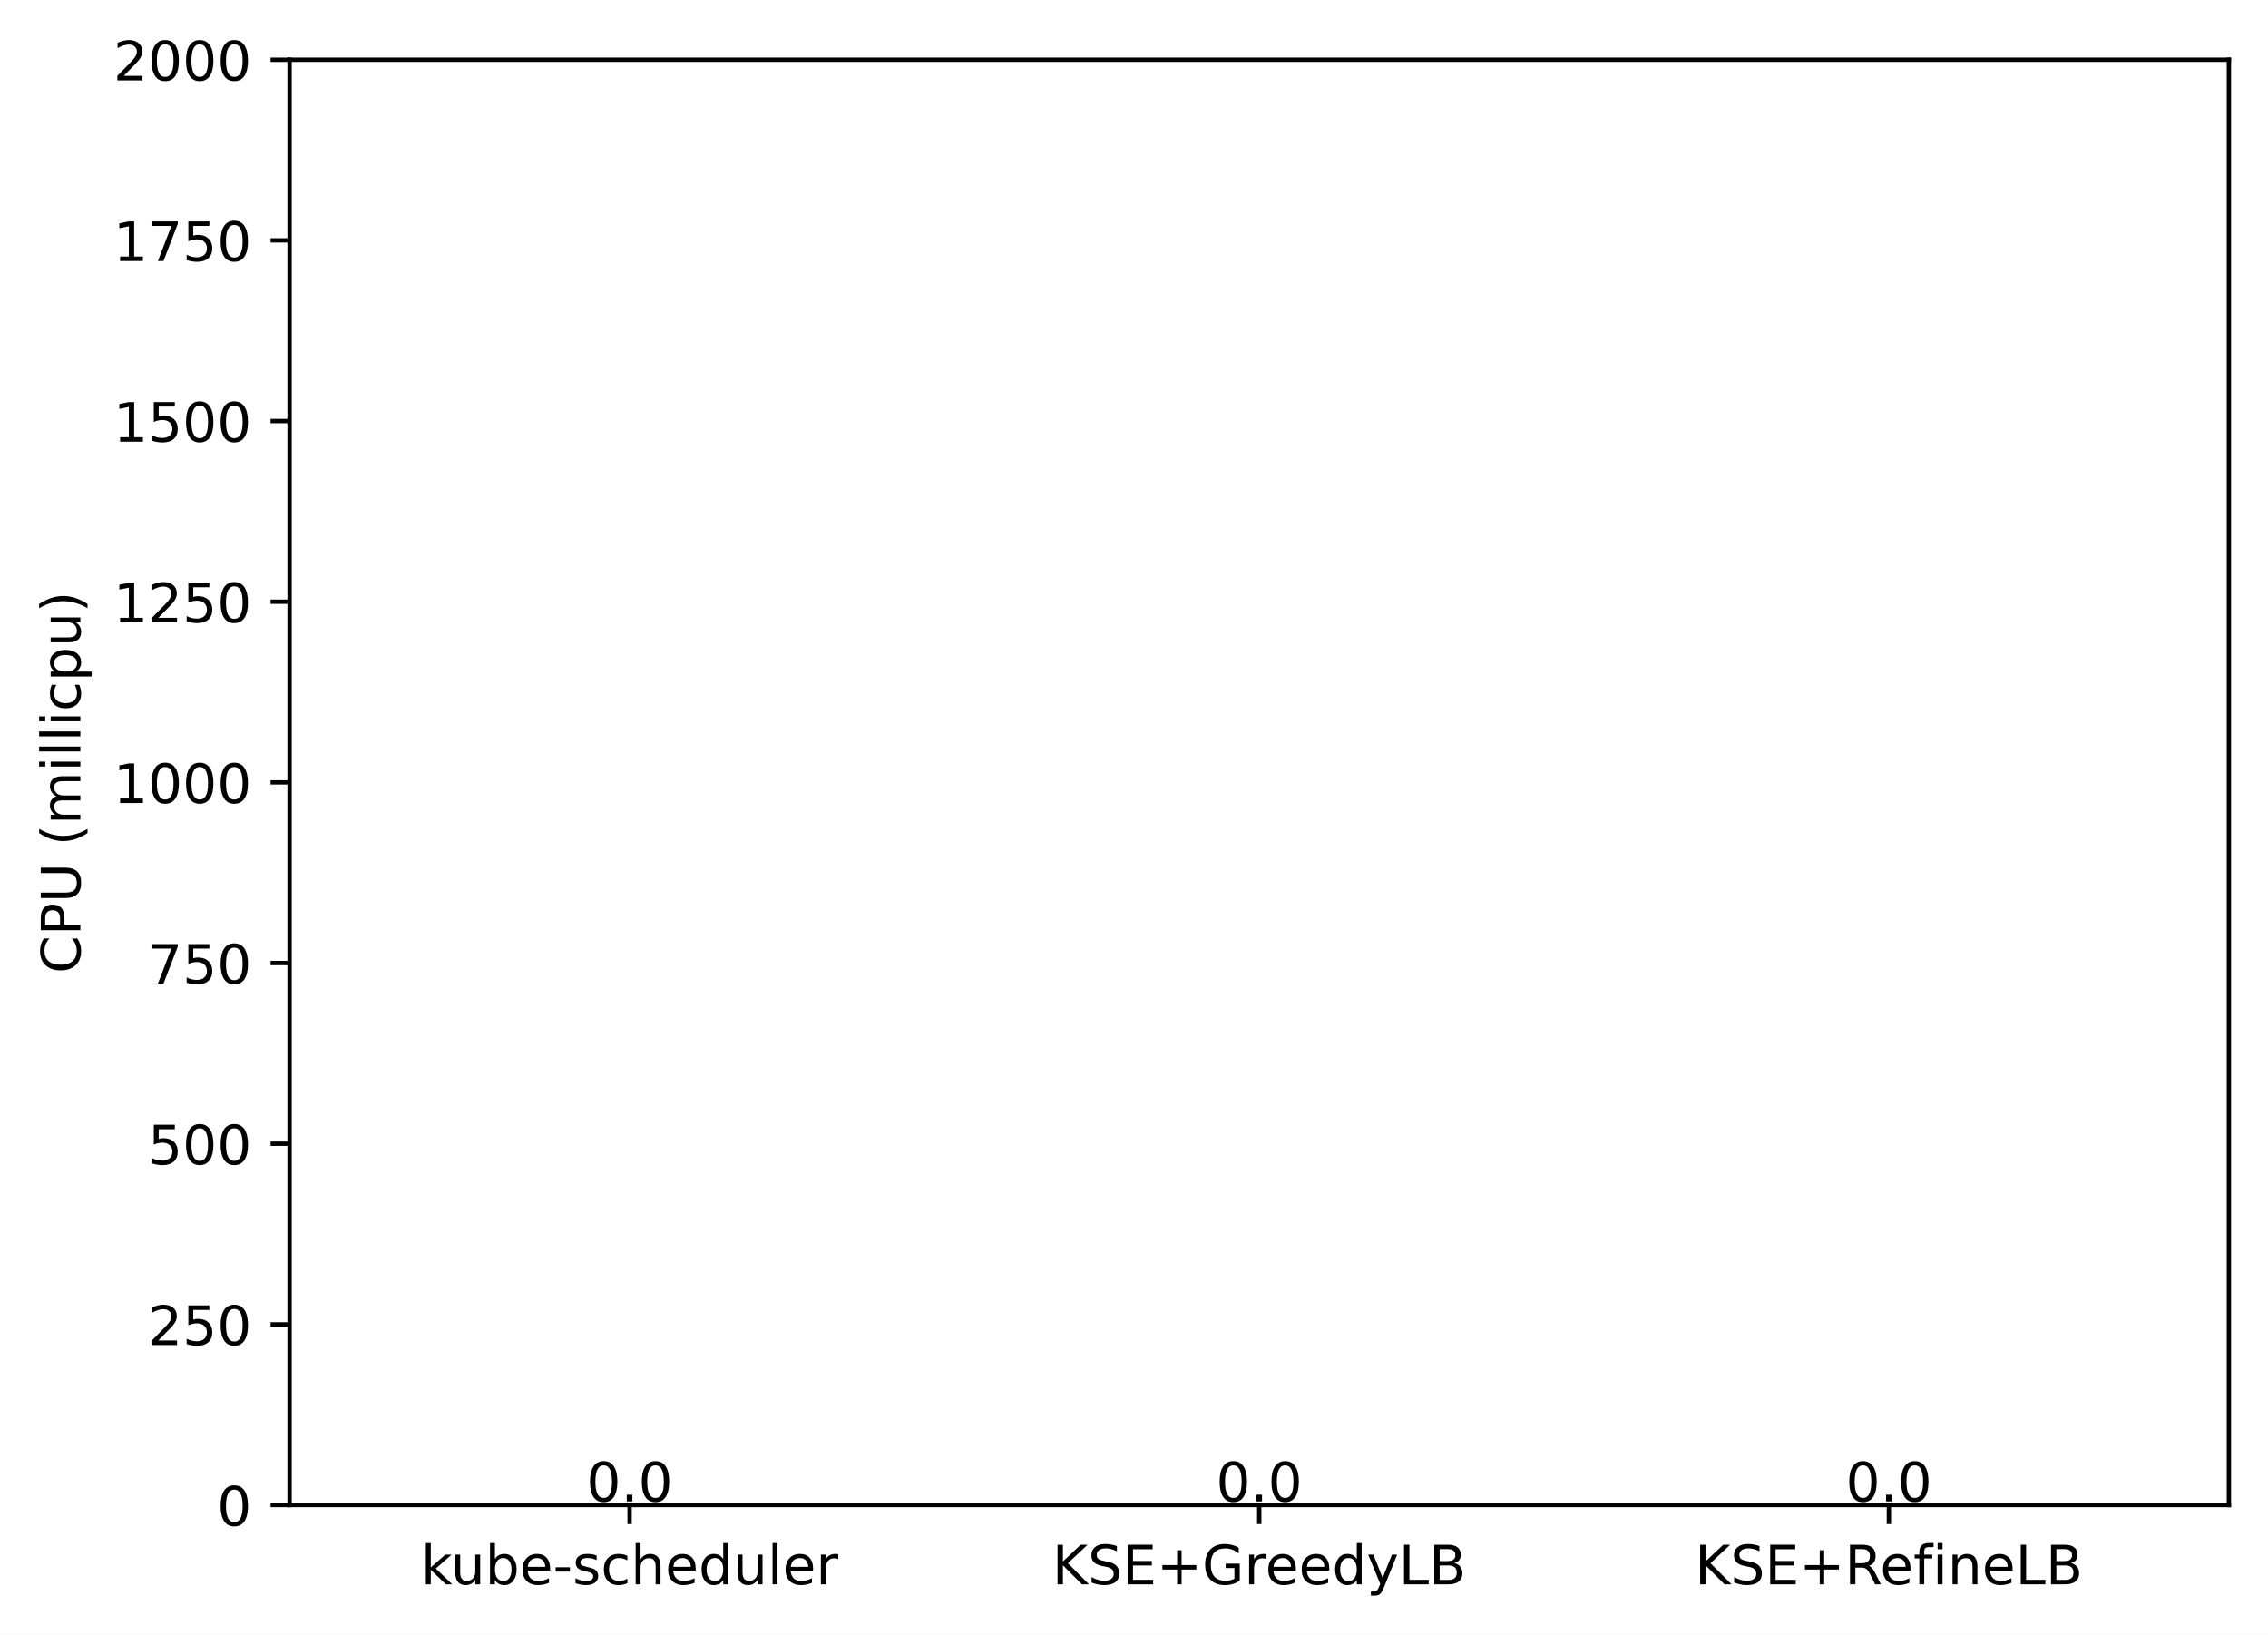
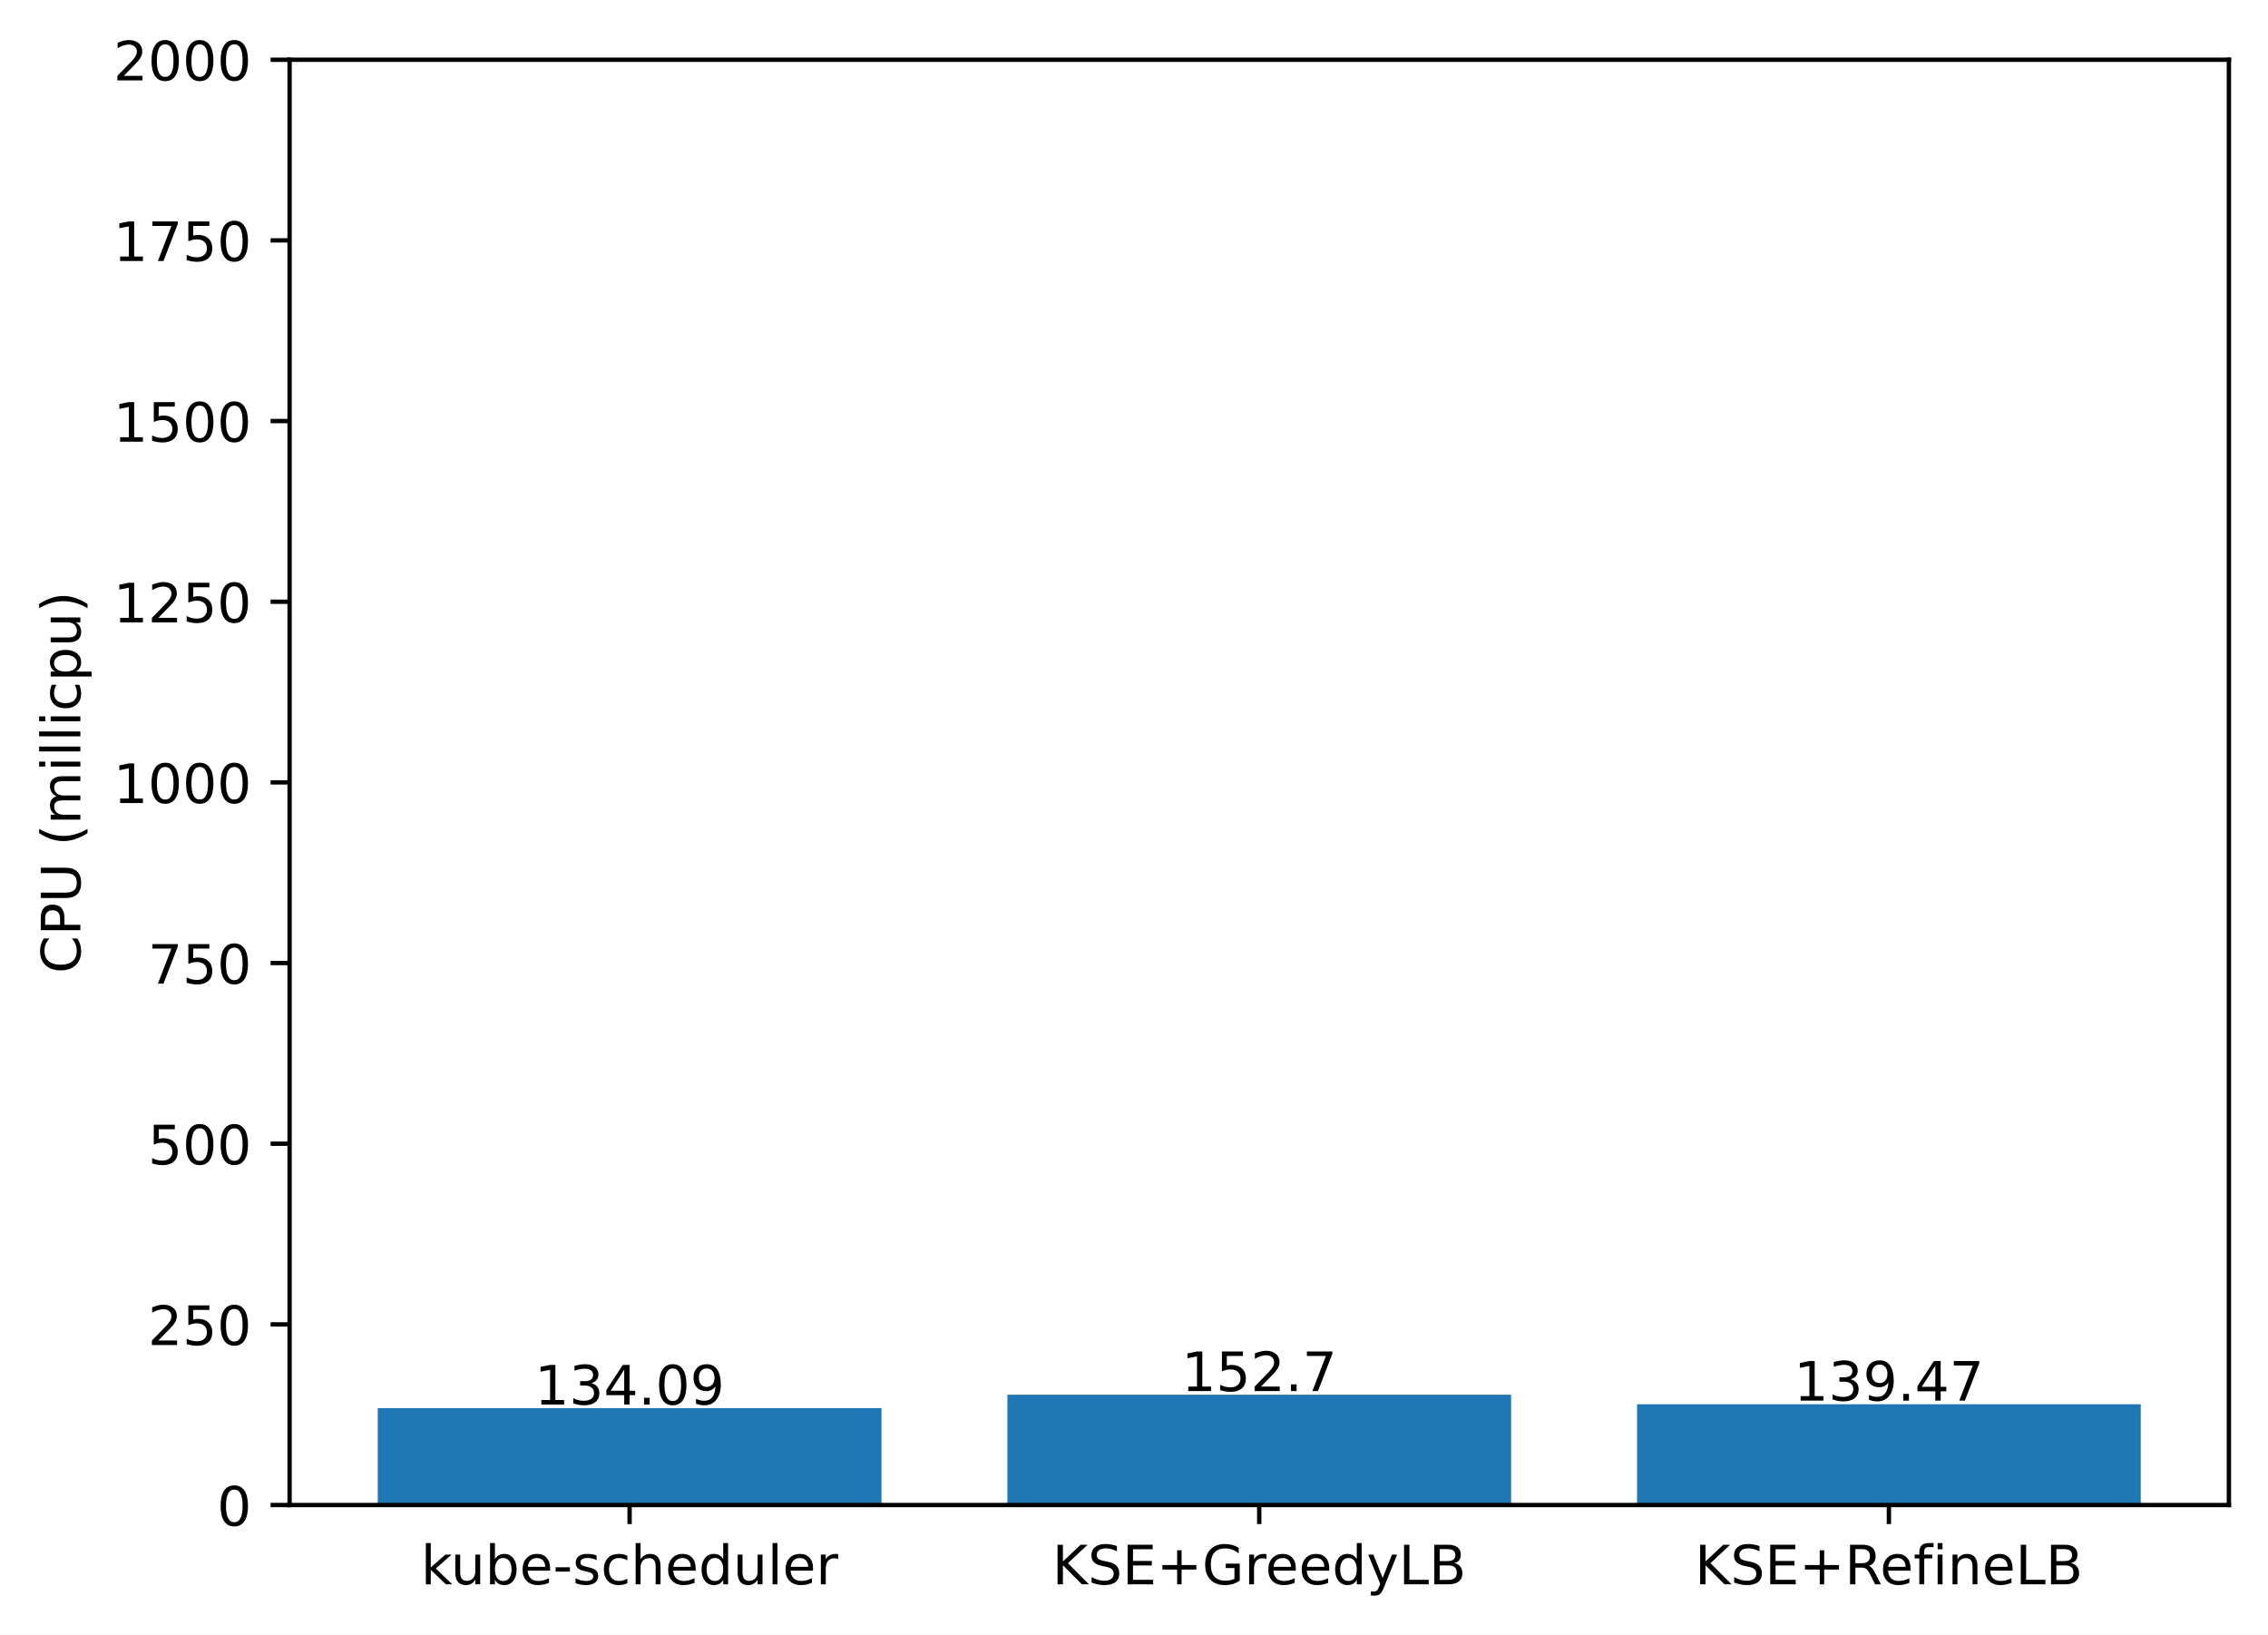
<svg xmlns="http://www.w3.org/2000/svg" xmlns:xlink="http://www.w3.org/1999/xlink" width="417.648pt" height="300.989pt" viewBox="0 0 417.648 300.989" version="1.1">
  <defs>
    <style type="text/css">*{stroke-linejoin: round; stroke-linecap: butt}</style>
  </defs>
  <g id="figure_1">
    <g id="patch_1">
      <path d="M 0 300.989  L 417.648 300.989  L 417.648 0  L 0 0  z " style="fill: #ffffff" />
    </g>
    <g id="axes_1">
      <g id="patch_2">
        <path d="M 53.328 277.111  L 410.448 277.111  L 410.448 10.999  L 53.328 10.999  z " style="fill: #ffffff" />
      </g>
      <g id="patch_3">
-         <path d="M 69.561 277.111  L 162.319 277.111  L 162.319 277.111  L 69.561 277.111  z " clip-path="url(#pe444862fe7)" style="fill: #1f77b4" />
+         <path d="M 69.561 277.111  L 162.319 277.111  L 162.319 259.27  L 69.561 259.27  z " clip-path="url(#p9c60f5b911)" style="fill: #1f77b4" />
      </g>
      <g id="patch_4">
-         <path d="M 185.509 277.111  L 278.267 277.111  L 278.267 277.111  L 185.509 277.111  z " clip-path="url(#pe444862fe7)" style="fill: #1f77b4" />
+         <path d="M 185.509 277.111  L 278.267 277.111  L 278.267 256.794  L 185.509 256.794  z " clip-path="url(#p9c60f5b911)" style="fill: #1f77b4" />
      </g>
      <g id="patch_5">
-         <path d="M 301.457 277.111  L 394.215 277.111  L 394.215 277.111  L 301.457 277.111  z " clip-path="url(#pe444862fe7)" style="fill: #1f77b4" />
+         <path d="M 301.457 277.111  L 394.215 277.111  L 394.215 258.554  L 301.457 258.554  z " clip-path="url(#p9c60f5b911)" style="fill: #1f77b4" />
      </g>
      <g id="matplotlib.axis_1">
        <g id="xtick_1">
          <g id="line2d_1">
            <defs>
-               <path id="m7b95e21585" d="M 0 0  L 0 3.5  " style="stroke: #000000; stroke-width: 0.8" />
+               <path id="m645eddb71f" d="M 0 0  L 0 3.5  " style="stroke: #000000; stroke-width: 0.8" />
            </defs>
            <g>
-               <use xlink:href="#m7b95e21585" x="115.94" y="277.111" style="stroke: #000000; stroke-width: 0.8" />
+               <use xlink:href="#m645eddb71f" x="115.94" y="277.111" style="stroke: #000000; stroke-width: 0.8" />
            </g>
          </g>
          <g id="text_1">
            <g transform="translate(77.51429 291.7097)scale(0.1 -0.1)">
              <defs>
                <path id="DejaVuSans-6b" d="M 581 4863  L 1159 4863  L 1159 1991  L 2875 3500  L 3609 3500  L 1753 1863  L 3688 0  L 2938 0  L 1159 1709  L 1159 0  L 581 0  L 581 4863  z " transform="scale(0.015625)" />
                <path id="DejaVuSans-75" d="M 544 1381  L 544 3500  L 1119 3500  L 1119 1403  Q 1119 906 1312 657  Q 1506 409 1894 409  Q 2359 409 2629 706  Q 2900 1003 2900 1516  L 2900 3500  L 3475 3500  L 3475 0  L 2900 0  L 2900 538  Q 2691 219 2414 64  Q 2138 -91 1772 -91  Q 1169 -91 856 284  Q 544 659 544 1381  z M 1991 3584  L 1991 3584  z " transform="scale(0.015625)" />
                <path id="DejaVuSans-62" d="M 3116 1747  Q 3116 2381 2855 2742  Q 2594 3103 2138 3103  Q 1681 3103 1420 2742  Q 1159 2381 1159 1747  Q 1159 1113 1420 752  Q 1681 391 2138 391  Q 2594 391 2855 752  Q 3116 1113 3116 1747  z M 1159 2969  Q 1341 3281 1617 3432  Q 1894 3584 2278 3584  Q 2916 3584 3314 3078  Q 3713 2572 3713 1747  Q 3713 922 3314 415  Q 2916 -91 2278 -91  Q 1894 -91 1617 61  Q 1341 213 1159 525  L 1159 0  L 581 0  L 581 4863  L 1159 4863  L 1159 2969  z " transform="scale(0.015625)" />
                <path id="DejaVuSans-65" d="M 3597 1894  L 3597 1613  L 953 1613  Q 991 1019 1311 708  Q 1631 397 2203 397  Q 2534 397 2845 478  Q 3156 559 3463 722  L 3463 178  Q 3153 47 2828 -22  Q 2503 -91 2169 -91  Q 1331 -91 842 396  Q 353 884 353 1716  Q 353 2575 817 3079  Q 1281 3584 2069 3584  Q 2775 3584 3186 3129  Q 3597 2675 3597 1894  z M 3022 2063  Q 3016 2534 2758 2815  Q 2500 3097 2075 3097  Q 1594 3097 1305 2825  Q 1016 2553 972 2059  L 3022 2063  z " transform="scale(0.015625)" />
                <path id="DejaVuSans-2d" d="M 313 2009  L 1997 2009  L 1997 1497  L 313 1497  L 313 2009  z " transform="scale(0.015625)" />
                <path id="DejaVuSans-73" d="M 2834 3397  L 2834 2853  Q 2591 2978 2328 3040  Q 2066 3103 1784 3103  Q 1356 3103 1142 2972  Q 928 2841 928 2578  Q 928 2378 1081 2264  Q 1234 2150 1697 2047  L 1894 2003  Q 2506 1872 2764 1633  Q 3022 1394 3022 966  Q 3022 478 2636 193  Q 2250 -91 1575 -91  Q 1294 -91 989 -36  Q 684 19 347 128  L 347 722  Q 666 556 975 473  Q 1284 391 1588 391  Q 1994 391 2212 530  Q 2431 669 2431 922  Q 2431 1156 2273 1281  Q 2116 1406 1581 1522  L 1381 1569  Q 847 1681 609 1914  Q 372 2147 372 2553  Q 372 3047 722 3315  Q 1072 3584 1716 3584  Q 2034 3584 2315 3537  Q 2597 3491 2834 3397  z " transform="scale(0.015625)" />
                <path id="DejaVuSans-63" d="M 3122 3366  L 3122 2828  Q 2878 2963 2633 3030  Q 2388 3097 2138 3097  Q 1578 3097 1268 2742  Q 959 2388 959 1747  Q 959 1106 1268 751  Q 1578 397 2138 397  Q 2388 397 2633 464  Q 2878 531 3122 666  L 3122 134  Q 2881 22 2623 -34  Q 2366 -91 2075 -91  Q 1284 -91 818 406  Q 353 903 353 1747  Q 353 2603 823 3093  Q 1294 3584 2113 3584  Q 2378 3584 2631 3529  Q 2884 3475 3122 3366  z " transform="scale(0.015625)" />
                <path id="DejaVuSans-68" d="M 3513 2113  L 3513 0  L 2938 0  L 2938 2094  Q 2938 2591 2744 2837  Q 2550 3084 2163 3084  Q 1697 3084 1428 2787  Q 1159 2491 1159 1978  L 1159 0  L 581 0  L 581 4863  L 1159 4863  L 1159 2956  Q 1366 3272 1645 3428  Q 1925 3584 2291 3584  Q 2894 3584 3203 3211  Q 3513 2838 3513 2113  z " transform="scale(0.015625)" />
                <path id="DejaVuSans-64" d="M 2906 2969  L 2906 4863  L 3481 4863  L 3481 0  L 2906 0  L 2906 525  Q 2725 213 2448 61  Q 2172 -91 1784 -91  Q 1150 -91 751 415  Q 353 922 353 1747  Q 353 2572 751 3078  Q 1150 3584 1784 3584  Q 2172 3584 2448 3432  Q 2725 3281 2906 2969  z M 947 1747  Q 947 1113 1208 752  Q 1469 391 1925 391  Q 2381 391 2643 752  Q 2906 1113 2906 1747  Q 2906 2381 2643 2742  Q 2381 3103 1925 3103  Q 1469 3103 1208 2742  Q 947 2381 947 1747  z " transform="scale(0.015625)" />
                <path id="DejaVuSans-6c" d="M 603 4863  L 1178 4863  L 1178 0  L 603 0  L 603 4863  z " transform="scale(0.015625)" />
                <path id="DejaVuSans-72" d="M 2631 2963  Q 2534 3019 2420 3045  Q 2306 3072 2169 3072  Q 1681 3072 1420 2755  Q 1159 2438 1159 1844  L 1159 0  L 581 0  L 581 3500  L 1159 3500  L 1159 2956  Q 1341 3275 1631 3429  Q 1922 3584 2338 3584  Q 2397 3584 2469 3576  Q 2541 3569 2628 3553  L 2631 2963  z " transform="scale(0.015625)" />
              </defs>
              <use xlink:href="#DejaVuSans-6b" />
              <use xlink:href="#DejaVuSans-75" x="54.785" />
              <use xlink:href="#DejaVuSans-62" x="118.164" />
              <use xlink:href="#DejaVuSans-65" x="181.641" />
              <use xlink:href="#DejaVuSans-2d" x="243.164" />
              <use xlink:href="#DejaVuSans-73" x="279.248" />
              <use xlink:href="#DejaVuSans-63" x="331.348" />
              <use xlink:href="#DejaVuSans-68" x="386.328" />
              <use xlink:href="#DejaVuSans-65" x="449.707" />
              <use xlink:href="#DejaVuSans-64" x="511.23" />
              <use xlink:href="#DejaVuSans-75" x="574.707" />
              <use xlink:href="#DejaVuSans-6c" x="638.086" />
              <use xlink:href="#DejaVuSans-65" x="665.869" />
              <use xlink:href="#DejaVuSans-72" x="727.393" />
            </g>
          </g>
        </g>
        <g id="xtick_2">
          <g id="line2d_2">
            <g>
-               <use xlink:href="#m7b95e21585" x="231.888" y="277.111" style="stroke: #000000; stroke-width: 0.8" />
+               <use xlink:href="#m645eddb71f" x="231.888" y="277.111" style="stroke: #000000; stroke-width: 0.8" />
            </g>
          </g>
          <g id="text_2">
            <g transform="translate(193.7655 291.7097)scale(0.1 -0.1)">
              <defs>
                <path id="DejaVuSans-4b" d="M 628 4666  L 1259 4666  L 1259 2694  L 3353 4666  L 4166 4666  L 1850 2491  L 4331 0  L 3500 0  L 1259 2247  L 1259 0  L 628 0  L 628 4666  z " transform="scale(0.015625)" />
                <path id="DejaVuSans-53" d="M 3425 4513  L 3425 3897  Q 3066 4069 2747 4153  Q 2428 4238 2131 4238  Q 1616 4238 1336 4038  Q 1056 3838 1056 3469  Q 1056 3159 1242 3001  Q 1428 2844 1947 2747  L 2328 2669  Q 3034 2534 3370 2195  Q 3706 1856 3706 1288  Q 3706 609 3251 259  Q 2797 -91 1919 -91  Q 1588 -91 1214 -16  Q 841 59 441 206  L 441 856  Q 825 641 1194 531  Q 1563 422 1919 422  Q 2459 422 2753 634  Q 3047 847 3047 1241  Q 3047 1584 2836 1778  Q 2625 1972 2144 2069  L 1759 2144  Q 1053 2284 737 2584  Q 422 2884 422 3419  Q 422 4038 858 4394  Q 1294 4750 2059 4750  Q 2388 4750 2728 4690  Q 3069 4631 3425 4513  z " transform="scale(0.015625)" />
                <path id="DejaVuSans-45" d="M 628 4666  L 3578 4666  L 3578 4134  L 1259 4134  L 1259 2753  L 3481 2753  L 3481 2222  L 1259 2222  L 1259 531  L 3634 531  L 3634 0  L 628 0  L 628 4666  z " transform="scale(0.015625)" />
                <path id="DejaVuSans-2b" d="M 2944 4013  L 2944 2272  L 4684 2272  L 4684 1741  L 2944 1741  L 2944 0  L 2419 0  L 2419 1741  L 678 1741  L 678 2272  L 2419 2272  L 2419 4013  L 2944 4013  z " transform="scale(0.015625)" />
                <path id="DejaVuSans-47" d="M 3809 666  L 3809 1919  L 2778 1919  L 2778 2438  L 4434 2438  L 4434 434  Q 4069 175 3628 42  Q 3188 -91 2688 -91  Q 1594 -91 976 548  Q 359 1188 359 2328  Q 359 3472 976 4111  Q 1594 4750 2688 4750  Q 3144 4750 3555 4637  Q 3966 4525 4313 4306  L 4313 3634  Q 3963 3931 3569 4081  Q 3175 4231 2741 4231  Q 1884 4231 1454 3753  Q 1025 3275 1025 2328  Q 1025 1384 1454 906  Q 1884 428 2741 428  Q 3075 428 3337 486  Q 3600 544 3809 666  z " transform="scale(0.015625)" />
                <path id="DejaVuSans-79" d="M 2059 -325  Q 1816 -950 1584 -1140  Q 1353 -1331 966 -1331  L 506 -1331  L 506 -850  L 844 -850  Q 1081 -850 1212 -737  Q 1344 -625 1503 -206  L 1606 56  L 191 3500  L 800 3500  L 1894 763  L 2988 3500  L 3597 3500  L 2059 -325  z " transform="scale(0.015625)" />
                <path id="DejaVuSans-4c" d="M 628 4666  L 1259 4666  L 1259 531  L 3531 531  L 3531 0  L 628 0  L 628 4666  z " transform="scale(0.015625)" />
                <path id="DejaVuSans-42" d="M 1259 2228  L 1259 519  L 2272 519  Q 2781 519 3026 730  Q 3272 941 3272 1375  Q 3272 1813 3026 2020  Q 2781 2228 2272 2228  L 1259 2228  z M 1259 4147  L 1259 2741  L 2194 2741  Q 2656 2741 2882 2914  Q 3109 3088 3109 3444  Q 3109 3797 2882 3972  Q 2656 4147 2194 4147  L 1259 4147  z M 628 4666  L 2241 4666  Q 2963 4666 3353 4366  Q 3744 4066 3744 3513  Q 3744 3084 3544 2831  Q 3344 2578 2956 2516  Q 3422 2416 3680 2098  Q 3938 1781 3938 1306  Q 3938 681 3513 340  Q 3088 0 2303 0  L 628 0  L 628 4666  z " transform="scale(0.015625)" />
              </defs>
              <use xlink:href="#DejaVuSans-4b" />
              <use xlink:href="#DejaVuSans-53" x="65.576" />
              <use xlink:href="#DejaVuSans-45" x="129.053" />
              <use xlink:href="#DejaVuSans-2b" x="192.236" />
              <use xlink:href="#DejaVuSans-47" x="276.025" />
              <use xlink:href="#DejaVuSans-72" x="353.516" />
              <use xlink:href="#DejaVuSans-65" x="392.379" />
              <use xlink:href="#DejaVuSans-65" x="453.902" />
              <use xlink:href="#DejaVuSans-64" x="515.426" />
              <use xlink:href="#DejaVuSans-79" x="578.902" />
              <use xlink:href="#DejaVuSans-4c" x="638.082" />
              <use xlink:href="#DejaVuSans-42" x="693.795" />
            </g>
          </g>
        </g>
        <g id="xtick_3">
          <g id="line2d_3">
            <g>
-               <use xlink:href="#m7b95e21585" x="347.836" y="277.111" style="stroke: #000000; stroke-width: 0.8" />
+               <use xlink:href="#m645eddb71f" x="347.836" y="277.111" style="stroke: #000000; stroke-width: 0.8" />
            </g>
          </g>
          <g id="text_3">
            <g transform="translate(312.0971 291.7097)scale(0.1 -0.1)">
              <defs>
                <path id="DejaVuSans-52" d="M 2841 2188  Q 3044 2119 3236 1894  Q 3428 1669 3622 1275  L 4263 0  L 3584 0  L 2988 1197  Q 2756 1666 2539 1819  Q 2322 1972 1947 1972  L 1259 1972  L 1259 0  L 628 0  L 628 4666  L 2053 4666  Q 2853 4666 3247 4331  Q 3641 3997 3641 3322  Q 3641 2881 3436 2590  Q 3231 2300 2841 2188  z M 1259 4147  L 1259 2491  L 2053 2491  Q 2509 2491 2742 2702  Q 2975 2913 2975 3322  Q 2975 3731 2742 3939  Q 2509 4147 2053 4147  L 1259 4147  z " transform="scale(0.015625)" />
                <path id="DejaVuSans-66" d="M 2375 4863  L 2375 4384  L 1825 4384  Q 1516 4384 1395 4259  Q 1275 4134 1275 3809  L 1275 3500  L 2222 3500  L 2222 3053  L 1275 3053  L 1275 0  L 697 0  L 697 3053  L 147 3053  L 147 3500  L 697 3500  L 697 3744  Q 697 4328 969 4595  Q 1241 4863 1831 4863  L 2375 4863  z " transform="scale(0.015625)" />
                <path id="DejaVuSans-69" d="M 603 3500  L 1178 3500  L 1178 0  L 603 0  L 603 3500  z M 603 4863  L 1178 4863  L 1178 4134  L 603 4134  L 603 4863  z " transform="scale(0.015625)" />
                <path id="DejaVuSans-6e" d="M 3513 2113  L 3513 0  L 2938 0  L 2938 2094  Q 2938 2591 2744 2837  Q 2550 3084 2163 3084  Q 1697 3084 1428 2787  Q 1159 2491 1159 1978  L 1159 0  L 581 0  L 581 3500  L 1159 3500  L 1159 2956  Q 1366 3272 1645 3428  Q 1925 3584 2291 3584  Q 2894 3584 3203 3211  Q 3513 2838 3513 2113  z " transform="scale(0.015625)" />
              </defs>
              <use xlink:href="#DejaVuSans-4b" />
              <use xlink:href="#DejaVuSans-53" x="65.576" />
              <use xlink:href="#DejaVuSans-45" x="129.053" />
              <use xlink:href="#DejaVuSans-2b" x="192.236" />
              <use xlink:href="#DejaVuSans-52" x="276.025" />
              <use xlink:href="#DejaVuSans-65" x="341.008" />
              <use xlink:href="#DejaVuSans-66" x="402.531" />
              <use xlink:href="#DejaVuSans-69" x="437.736" />
              <use xlink:href="#DejaVuSans-6e" x="465.52" />
              <use xlink:href="#DejaVuSans-65" x="528.898" />
              <use xlink:href="#DejaVuSans-4c" x="590.422" />
              <use xlink:href="#DejaVuSans-42" x="646.135" />
            </g>
          </g>
        </g>
      </g>
      <g id="matplotlib.axis_2">
        <g id="ytick_1">
          <g id="line2d_4">
            <defs>
-               <path id="m6648ea3dab" d="M 0 0  L -3.5 0  " style="stroke: #000000; stroke-width: 0.8" />
+               <path id="mda548ead96" d="M 0 0  L -3.5 0  " style="stroke: #000000; stroke-width: 0.8" />
            </defs>
            <g>
-               <use xlink:href="#m6648ea3dab" x="53.328" y="277.111" style="stroke: #000000; stroke-width: 0.8" />
+               <use xlink:href="#mda548ead96" x="53.328" y="277.111" style="stroke: #000000; stroke-width: 0.8" />
            </g>
          </g>
          <g id="text_4">
            <g transform="translate(39.96563 280.9104)scale(0.1 -0.1)">
              <defs>
                <path id="DejaVuSans-30" d="M 2034 4250  Q 1547 4250 1301 3770  Q 1056 3291 1056 2328  Q 1056 1369 1301 889  Q 1547 409 2034 409  Q 2525 409 2770 889  Q 3016 1369 3016 2328  Q 3016 3291 2770 3770  Q 2525 4250 2034 4250  z M 2034 4750  Q 2819 4750 3233 4129  Q 3647 3509 3647 2328  Q 3647 1150 3233 529  Q 2819 -91 2034 -91  Q 1250 -91 836 529  Q 422 1150 422 2328  Q 422 3509 836 4129  Q 1250 4750 2034 4750  z " transform="scale(0.015625)" />
              </defs>
              <use xlink:href="#DejaVuSans-30" />
            </g>
          </g>
        </g>
        <g id="ytick_2">
          <g id="line2d_5">
            <g>
-               <use xlink:href="#m6648ea3dab" x="53.328" y="243.847" style="stroke: #000000; stroke-width: 0.8" />
+               <use xlink:href="#mda548ead96" x="53.328" y="243.847" style="stroke: #000000; stroke-width: 0.8" />
            </g>
          </g>
          <g id="text_5">
            <g transform="translate(27.24063 247.6464)scale(0.1 -0.1)">
              <defs>
                <path id="DejaVuSans-32" d="M 1228 531  L 3431 531  L 3431 0  L 469 0  L 469 531  Q 828 903 1448 1529  Q 2069 2156 2228 2338  Q 2531 2678 2651 2914  Q 2772 3150 2772 3378  Q 2772 3750 2511 3984  Q 2250 4219 1831 4219  Q 1534 4219 1204 4116  Q 875 4013 500 3803  L 500 4441  Q 881 4594 1212 4672  Q 1544 4750 1819 4750  Q 2544 4750 2975 4387  Q 3406 4025 3406 3419  Q 3406 3131 3298 2873  Q 3191 2616 2906 2266  Q 2828 2175 2409 1742  Q 1991 1309 1228 531  z " transform="scale(0.015625)" />
                <path id="DejaVuSans-35" d="M 691 4666  L 3169 4666  L 3169 4134  L 1269 4134  L 1269 2991  Q 1406 3038 1543 3061  Q 1681 3084 1819 3084  Q 2600 3084 3056 2656  Q 3513 2228 3513 1497  Q 3513 744 3044 326  Q 2575 -91 1722 -91  Q 1428 -91 1123 -41  Q 819 9 494 109  L 494 744  Q 775 591 1075 516  Q 1375 441 1709 441  Q 2250 441 2565 725  Q 2881 1009 2881 1497  Q 2881 1984 2565 2268  Q 2250 2553 1709 2553  Q 1456 2553 1204 2497  Q 953 2441 691 2322  L 691 4666  z " transform="scale(0.015625)" />
              </defs>
              <use xlink:href="#DejaVuSans-32" />
              <use xlink:href="#DejaVuSans-35" x="63.623" />
              <use xlink:href="#DejaVuSans-30" x="127.246" />
            </g>
          </g>
        </g>
        <g id="ytick_3">
          <g id="line2d_6">
            <g>
-               <use xlink:href="#m6648ea3dab" x="53.328" y="210.583" style="stroke: #000000; stroke-width: 0.8" />
+               <use xlink:href="#mda548ead96" x="53.328" y="210.583" style="stroke: #000000; stroke-width: 0.8" />
            </g>
          </g>
          <g id="text_6">
            <g transform="translate(27.24063 214.3824)scale(0.1 -0.1)">
              <use xlink:href="#DejaVuSans-35" />
              <use xlink:href="#DejaVuSans-30" x="63.623" />
              <use xlink:href="#DejaVuSans-30" x="127.246" />
            </g>
          </g>
        </g>
        <g id="ytick_4">
          <g id="line2d_7">
            <g>
-               <use xlink:href="#m6648ea3dab" x="53.328" y="177.319" style="stroke: #000000; stroke-width: 0.8" />
+               <use xlink:href="#mda548ead96" x="53.328" y="177.319" style="stroke: #000000; stroke-width: 0.8" />
            </g>
          </g>
          <g id="text_7">
            <g transform="translate(27.24063 181.1184)scale(0.1 -0.1)">
              <defs>
                <path id="DejaVuSans-37" d="M 525 4666  L 3525 4666  L 3525 4397  L 1831 0  L 1172 0  L 2766 4134  L 525 4134  L 525 4666  z " transform="scale(0.015625)" />
              </defs>
              <use xlink:href="#DejaVuSans-37" />
              <use xlink:href="#DejaVuSans-35" x="63.623" />
              <use xlink:href="#DejaVuSans-30" x="127.246" />
            </g>
          </g>
        </g>
        <g id="ytick_5">
          <g id="line2d_8">
            <g>
-               <use xlink:href="#m6648ea3dab" x="53.328" y="144.055" style="stroke: #000000; stroke-width: 0.8" />
+               <use xlink:href="#mda548ead96" x="53.328" y="144.055" style="stroke: #000000; stroke-width: 0.8" />
            </g>
          </g>
          <g id="text_8">
            <g transform="translate(20.87813 147.8544)scale(0.1 -0.1)">
              <defs>
                <path id="DejaVuSans-31" d="M 794 531  L 1825 531  L 1825 4091  L 703 3866  L 703 4441  L 1819 4666  L 2450 4666  L 2450 531  L 3481 531  L 3481 0  L 794 0  L 794 531  z " transform="scale(0.015625)" />
              </defs>
              <use xlink:href="#DejaVuSans-31" />
              <use xlink:href="#DejaVuSans-30" x="63.623" />
              <use xlink:href="#DejaVuSans-30" x="127.246" />
              <use xlink:href="#DejaVuSans-30" x="190.869" />
            </g>
          </g>
        </g>
        <g id="ytick_6">
          <g id="line2d_9">
            <g>
-               <use xlink:href="#m6648ea3dab" x="53.328" y="110.791" style="stroke: #000000; stroke-width: 0.8" />
+               <use xlink:href="#mda548ead96" x="53.328" y="110.791" style="stroke: #000000; stroke-width: 0.8" />
            </g>
          </g>
          <g id="text_9">
            <g transform="translate(20.87813 114.5904)scale(0.1 -0.1)">
              <use xlink:href="#DejaVuSans-31" />
              <use xlink:href="#DejaVuSans-32" x="63.623" />
              <use xlink:href="#DejaVuSans-35" x="127.246" />
              <use xlink:href="#DejaVuSans-30" x="190.869" />
            </g>
          </g>
        </g>
        <g id="ytick_7">
          <g id="line2d_10">
            <g>
-               <use xlink:href="#m6648ea3dab" x="53.328" y="77.527" style="stroke: #000000; stroke-width: 0.8" />
+               <use xlink:href="#mda548ead96" x="53.328" y="77.527" style="stroke: #000000; stroke-width: 0.8" />
            </g>
          </g>
          <g id="text_10">
            <g transform="translate(20.87813 81.32644)scale(0.1 -0.1)">
              <use xlink:href="#DejaVuSans-31" />
              <use xlink:href="#DejaVuSans-35" x="63.623" />
              <use xlink:href="#DejaVuSans-30" x="127.246" />
              <use xlink:href="#DejaVuSans-30" x="190.869" />
            </g>
          </g>
        </g>
        <g id="ytick_8">
          <g id="line2d_11">
            <g>
-               <use xlink:href="#m6648ea3dab" x="53.328" y="44.263" style="stroke: #000000; stroke-width: 0.8" />
+               <use xlink:href="#mda548ead96" x="53.328" y="44.263" style="stroke: #000000; stroke-width: 0.8" />
            </g>
          </g>
          <g id="text_11">
            <g transform="translate(20.87813 48.06244)scale(0.1 -0.1)">
              <use xlink:href="#DejaVuSans-31" />
              <use xlink:href="#DejaVuSans-37" x="63.623" />
              <use xlink:href="#DejaVuSans-35" x="127.246" />
              <use xlink:href="#DejaVuSans-30" x="190.869" />
            </g>
          </g>
        </g>
        <g id="ytick_9">
          <g id="line2d_12">
            <g>
-               <use xlink:href="#m6648ea3dab" x="53.328" y="10.999" style="stroke: #000000; stroke-width: 0.8" />
+               <use xlink:href="#mda548ead96" x="53.328" y="10.999" style="stroke: #000000; stroke-width: 0.8" />
            </g>
          </g>
          <g id="text_12">
            <g transform="translate(20.87813 14.79844)scale(0.1 -0.1)">
              <use xlink:href="#DejaVuSans-32" />
              <use xlink:href="#DejaVuSans-30" x="63.623" />
              <use xlink:href="#DejaVuSans-30" x="127.246" />
              <use xlink:href="#DejaVuSans-30" x="190.869" />
            </g>
          </g>
        </g>
        <g id="text_13">
          <g transform="translate(14.79844 179.2302)rotate(-90)scale(0.1 -0.1)">
            <defs>
              <path id="DejaVuSans-43" d="M 4122 4306  L 4122 3641  Q 3803 3938 3442 4084  Q 3081 4231 2675 4231  Q 1875 4231 1450 3742  Q 1025 3253 1025 2328  Q 1025 1406 1450 917  Q 1875 428 2675 428  Q 3081 428 3442 575  Q 3803 722 4122 1019  L 4122 359  Q 3791 134 3420 21  Q 3050 -91 2638 -91  Q 1578 -91 968 557  Q 359 1206 359 2328  Q 359 3453 968 4101  Q 1578 4750 2638 4750  Q 3056 4750 3426 4639  Q 3797 4528 4122 4306  z " transform="scale(0.015625)" />
              <path id="DejaVuSans-50" d="M 1259 4147  L 1259 2394  L 2053 2394  Q 2494 2394 2734 2622  Q 2975 2850 2975 3272  Q 2975 3691 2734 3919  Q 2494 4147 2053 4147  L 1259 4147  z M 628 4666  L 2053 4666  Q 2838 4666 3239 4311  Q 3641 3956 3641 3272  Q 3641 2581 3239 2228  Q 2838 1875 2053 1875  L 1259 1875  L 1259 0  L 628 0  L 628 4666  z " transform="scale(0.015625)" />
              <path id="DejaVuSans-55" d="M 556 4666  L 1191 4666  L 1191 1831  Q 1191 1081 1462 751  Q 1734 422 2344 422  Q 2950 422 3222 751  Q 3494 1081 3494 1831  L 3494 4666  L 4128 4666  L 4128 1753  Q 4128 841 3676 375  Q 3225 -91 2344 -91  Q 1459 -91 1007 375  Q 556 841 556 1753  L 556 4666  z " transform="scale(0.015625)" />
              <path id="DejaVuSans-20" transform="scale(0.015625)" />
              <path id="DejaVuSans-28" d="M 1984 4856  Q 1566 4138 1362 3434  Q 1159 2731 1159 2009  Q 1159 1288 1364 580  Q 1569 -128 1984 -844  L 1484 -844  Q 1016 -109 783 600  Q 550 1309 550 2009  Q 550 2706 781 3412  Q 1013 4119 1484 4856  L 1984 4856  z " transform="scale(0.015625)" />
              <path id="DejaVuSans-6d" d="M 3328 2828  Q 3544 3216 3844 3400  Q 4144 3584 4550 3584  Q 5097 3584 5394 3201  Q 5691 2819 5691 2113  L 5691 0  L 5113 0  L 5113 2094  Q 5113 2597 4934 2840  Q 4756 3084 4391 3084  Q 3944 3084 3684 2787  Q 3425 2491 3425 1978  L 3425 0  L 2847 0  L 2847 2094  Q 2847 2600 2669 2842  Q 2491 3084 2119 3084  Q 1678 3084 1418 2786  Q 1159 2488 1159 1978  L 1159 0  L 581 0  L 581 3500  L 1159 3500  L 1159 2956  Q 1356 3278 1631 3431  Q 1906 3584 2284 3584  Q 2666 3584 2933 3390  Q 3200 3197 3328 2828  z " transform="scale(0.015625)" />
              <path id="DejaVuSans-70" d="M 1159 525  L 1159 -1331  L 581 -1331  L 581 3500  L 1159 3500  L 1159 2969  Q 1341 3281 1617 3432  Q 1894 3584 2278 3584  Q 2916 3584 3314 3078  Q 3713 2572 3713 1747  Q 3713 922 3314 415  Q 2916 -91 2278 -91  Q 1894 -91 1617 61  Q 1341 213 1159 525  z M 3116 1747  Q 3116 2381 2855 2742  Q 2594 3103 2138 3103  Q 1681 3103 1420 2742  Q 1159 2381 1159 1747  Q 1159 1113 1420 752  Q 1681 391 2138 391  Q 2594 391 2855 752  Q 3116 1113 3116 1747  z " transform="scale(0.015625)" />
              <path id="DejaVuSans-29" d="M 513 4856  L 1013 4856  Q 1481 4119 1714 3412  Q 1947 2706 1947 2009  Q 1947 1309 1714 600  Q 1481 -109 1013 -844  L 513 -844  Q 928 -128 1133 580  Q 1338 1288 1338 2009  Q 1338 2731 1133 3434  Q 928 4138 513 4856  z " transform="scale(0.015625)" />
            </defs>
            <use xlink:href="#DejaVuSans-43" />
            <use xlink:href="#DejaVuSans-50" x="69.824" />
            <use xlink:href="#DejaVuSans-55" x="130.127" />
            <use xlink:href="#DejaVuSans-20" x="203.32" />
            <use xlink:href="#DejaVuSans-28" x="235.107" />
            <use xlink:href="#DejaVuSans-6d" x="274.121" />
            <use xlink:href="#DejaVuSans-69" x="371.533" />
            <use xlink:href="#DejaVuSans-6c" x="399.316" />
            <use xlink:href="#DejaVuSans-6c" x="427.1" />
            <use xlink:href="#DejaVuSans-69" x="454.883" />
            <use xlink:href="#DejaVuSans-63" x="482.666" />
            <use xlink:href="#DejaVuSans-70" x="537.646" />
            <use xlink:href="#DejaVuSans-75" x="601.123" />
            <use xlink:href="#DejaVuSans-29" x="664.502" />
          </g>
        </g>
      </g>
      <g id="patch_6">
        <path d="M 53.328 277.111  L 53.328 10.999  " style="fill: none; stroke: #000000; stroke-width: 0.8; stroke-linejoin: miter; stroke-linecap: square" />
      </g>
      <g id="patch_7">
        <path d="M 410.448 277.111  L 410.448 10.999  " style="fill: none; stroke: #000000; stroke-width: 0.8; stroke-linejoin: miter; stroke-linecap: square" />
      </g>
      <g id="patch_8">
        <path d="M 53.328 277.111  L 410.448 277.111  " style="fill: none; stroke: #000000; stroke-width: 0.8; stroke-linejoin: miter; stroke-linecap: square" />
      </g>
      <g id="patch_9">
        <path d="M 53.328 10.999  L 410.448 10.999  " style="fill: none; stroke: #000000; stroke-width: 0.8; stroke-linejoin: miter; stroke-linecap: square" />
      </g>
      <g id="text_14">
-         <g transform="translate(107.9885 276.4459)scale(0.1 -0.1)">
+         <g transform="translate(98.44476 258.6045)scale(0.1 -0.1)">
          <defs>
+             <path id="DejaVuSans-33" d="M 2597 2516  Q 3050 2419 3304 2112  Q 3559 1806 3559 1356  Q 3559 666 3084 287  Q 2609 -91 1734 -91  Q 1441 -91 1130 -33  Q 819 25 488 141  L 488 750  Q 750 597 1062 519  Q 1375 441 1716 441  Q 2309 441 2620 675  Q 2931 909 2931 1356  Q 2931 1769 2642 2001  Q 2353 2234 1838 2234  L 1294 2234  L 1294 2753  L 1863 2753  Q 2328 2753 2575 2939  Q 2822 3125 2822 3475  Q 2822 3834 2567 4026  Q 2313 4219 1838 4219  Q 1578 4219 1281 4162  Q 984 4106 628 3988  L 628 4550  Q 988 4650 1302 4700  Q 1616 4750 1894 4750  Q 2613 4750 3031 4423  Q 3450 4097 3450 3541  Q 3450 3153 3228 2886  Q 3006 2619 2597 2516  z " transform="scale(0.015625)" />
+             <path id="DejaVuSans-34" d="M 2419 4116  L 825 1625  L 2419 1625  L 2419 4116  z M 2253 4666  L 3047 4666  L 3047 1625  L 3713 1625  L 3713 1100  L 3047 1100  L 3047 0  L 2419 0  L 2419 1100  L 313 1100  L 313 1709  L 2253 4666  z " transform="scale(0.015625)" />
            <path id="DejaVuSans-2e" d="M 684 794  L 1344 794  L 1344 0  L 684 0  L 684 794  z " transform="scale(0.015625)" />
+             <path id="DejaVuSans-39" d="M 703 97  L 703 672  Q 941 559 1184 500  Q 1428 441 1663 441  Q 2288 441 2617 861  Q 2947 1281 2994 2138  Q 2813 1869 2534 1725  Q 2256 1581 1919 1581  Q 1219 1581 811 2004  Q 403 2428 403 3163  Q 403 3881 828 4315  Q 1253 4750 1959 4750  Q 2769 4750 3195 4129  Q 3622 3509 3622 2328  Q 3622 1225 3098 567  Q 2575 -91 1691 -91  Q 1453 -91 1209 -44  Q 966 3 703 97  z M 1959 2075  Q 2384 2075 2632 2365  Q 2881 2656 2881 3163  Q 2881 3666 2632 3958  Q 2384 4250 1959 4250  Q 1534 4250 1286 3958  Q 1038 3666 1038 3163  Q 1038 2656 1286 2365  Q 1534 2075 1959 2075  z " transform="scale(0.015625)" />
          </defs>
-           <use xlink:href="#DejaVuSans-30" />
-           <use xlink:href="#DejaVuSans-2e" x="63.623" />
-           <use xlink:href="#DejaVuSans-30" x="95.41" />
+           <use xlink:href="#DejaVuSans-31" />
+           <use xlink:href="#DejaVuSans-33" x="63.623" />
+           <use xlink:href="#DejaVuSans-34" x="127.246" />
+           <use xlink:href="#DejaVuSans-2e" x="190.869" />
+           <use xlink:href="#DejaVuSans-30" x="222.656" />
+           <use xlink:href="#DejaVuSans-39" x="286.279" />
        </g>
      </g>
      <g id="text_15">
-         <g transform="translate(223.9366 276.4459)scale(0.1 -0.1)">
-           <use xlink:href="#DejaVuSans-30" />
-           <use xlink:href="#DejaVuSans-2e" x="63.623" />
-           <use xlink:href="#DejaVuSans-30" x="95.41" />
+         <g transform="translate(217.5741 256.1283)scale(0.1 -0.1)">
+           <use xlink:href="#DejaVuSans-31" />
+           <use xlink:href="#DejaVuSans-35" x="63.623" />
+           <use xlink:href="#DejaVuSans-32" x="127.246" />
+           <use xlink:href="#DejaVuSans-2e" x="190.869" />
+           <use xlink:href="#DejaVuSans-37" x="222.656" />
        </g>
      </g>
      <g id="text_16">
-         <g transform="translate(339.8846 276.4459)scale(0.1 -0.1)">
-           <use xlink:href="#DejaVuSans-30" />
-           <use xlink:href="#DejaVuSans-2e" x="63.623" />
-           <use xlink:href="#DejaVuSans-30" x="95.41" />
+         <g transform="translate(330.3409 257.8886)scale(0.1 -0.1)">
+           <use xlink:href="#DejaVuSans-31" />
+           <use xlink:href="#DejaVuSans-33" x="63.623" />
+           <use xlink:href="#DejaVuSans-39" x="127.246" />
+           <use xlink:href="#DejaVuSans-2e" x="190.869" />
+           <use xlink:href="#DejaVuSans-34" x="222.656" />
+           <use xlink:href="#DejaVuSans-37" x="286.279" />
        </g>
      </g>
    </g>
  </g>
  <defs>
-     <clipPath id="pe444862fe7">
+     <clipPath id="p9c60f5b911">
      <rect x="53.328" y="10.999" width="357.12" height="266.112" />
    </clipPath>
  </defs>
</svg>
